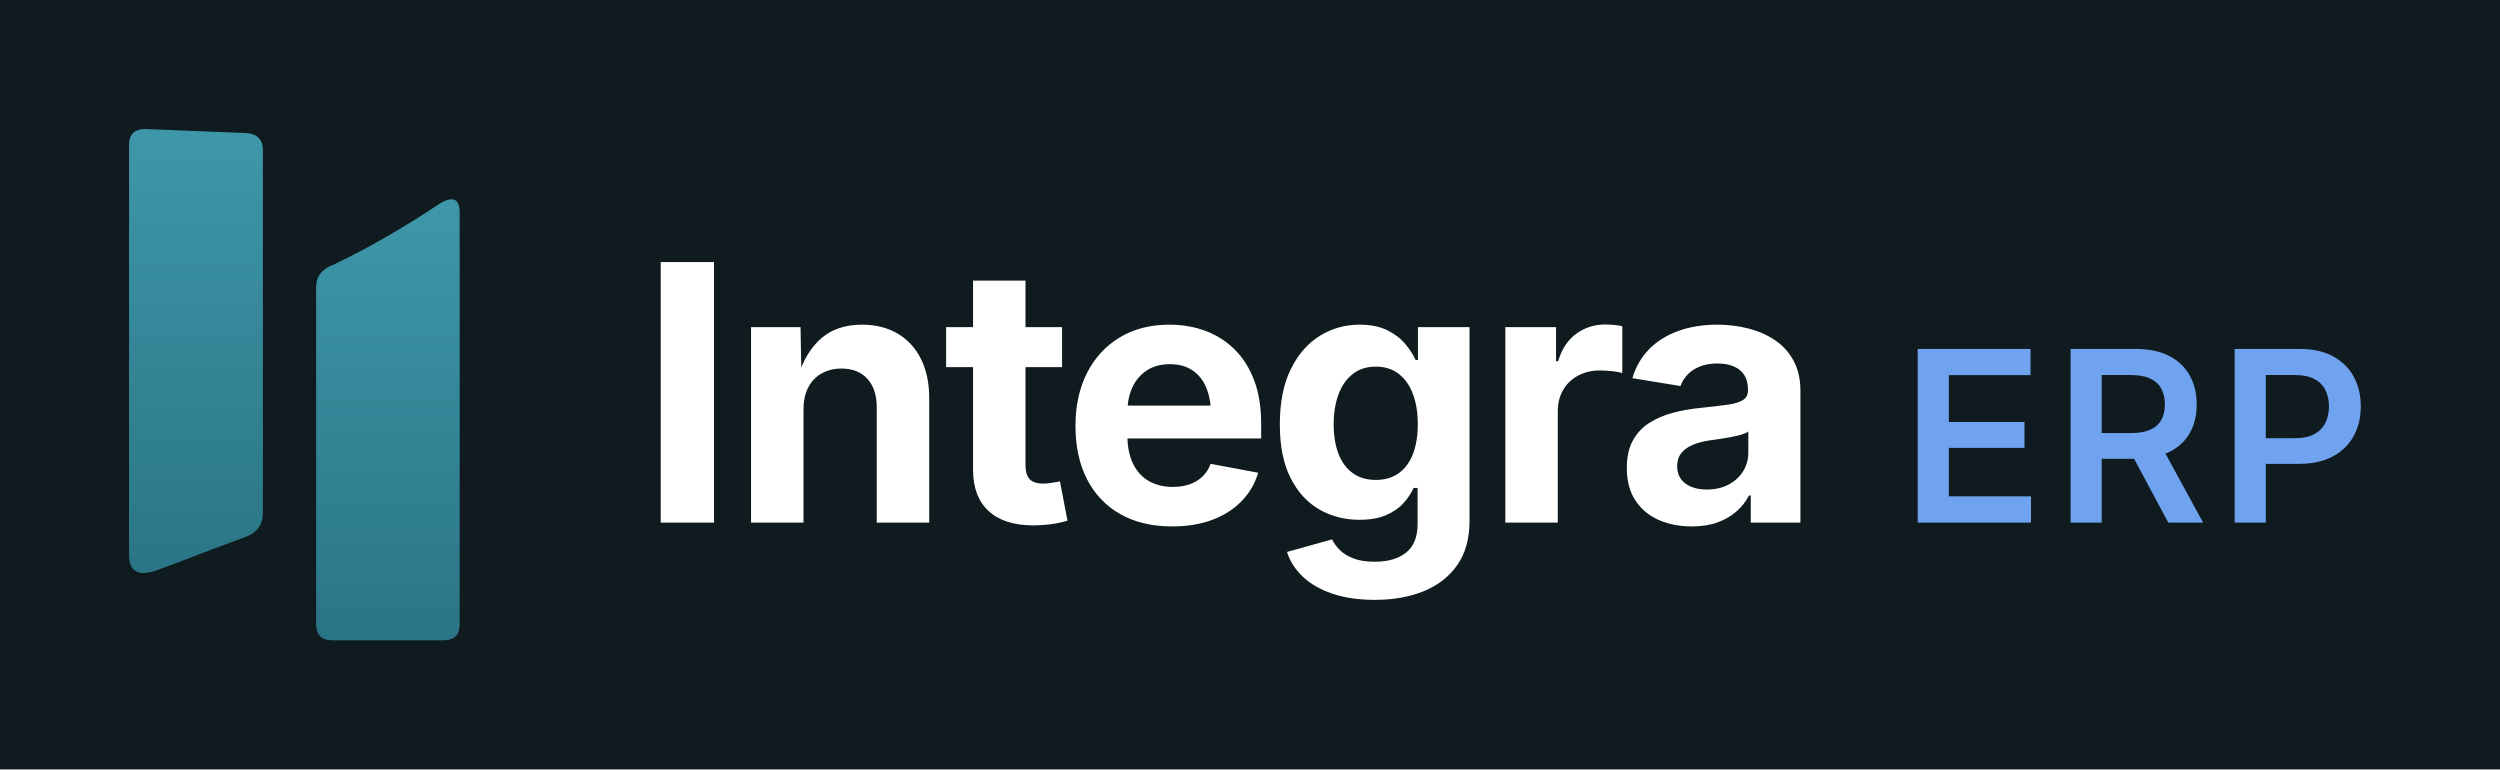
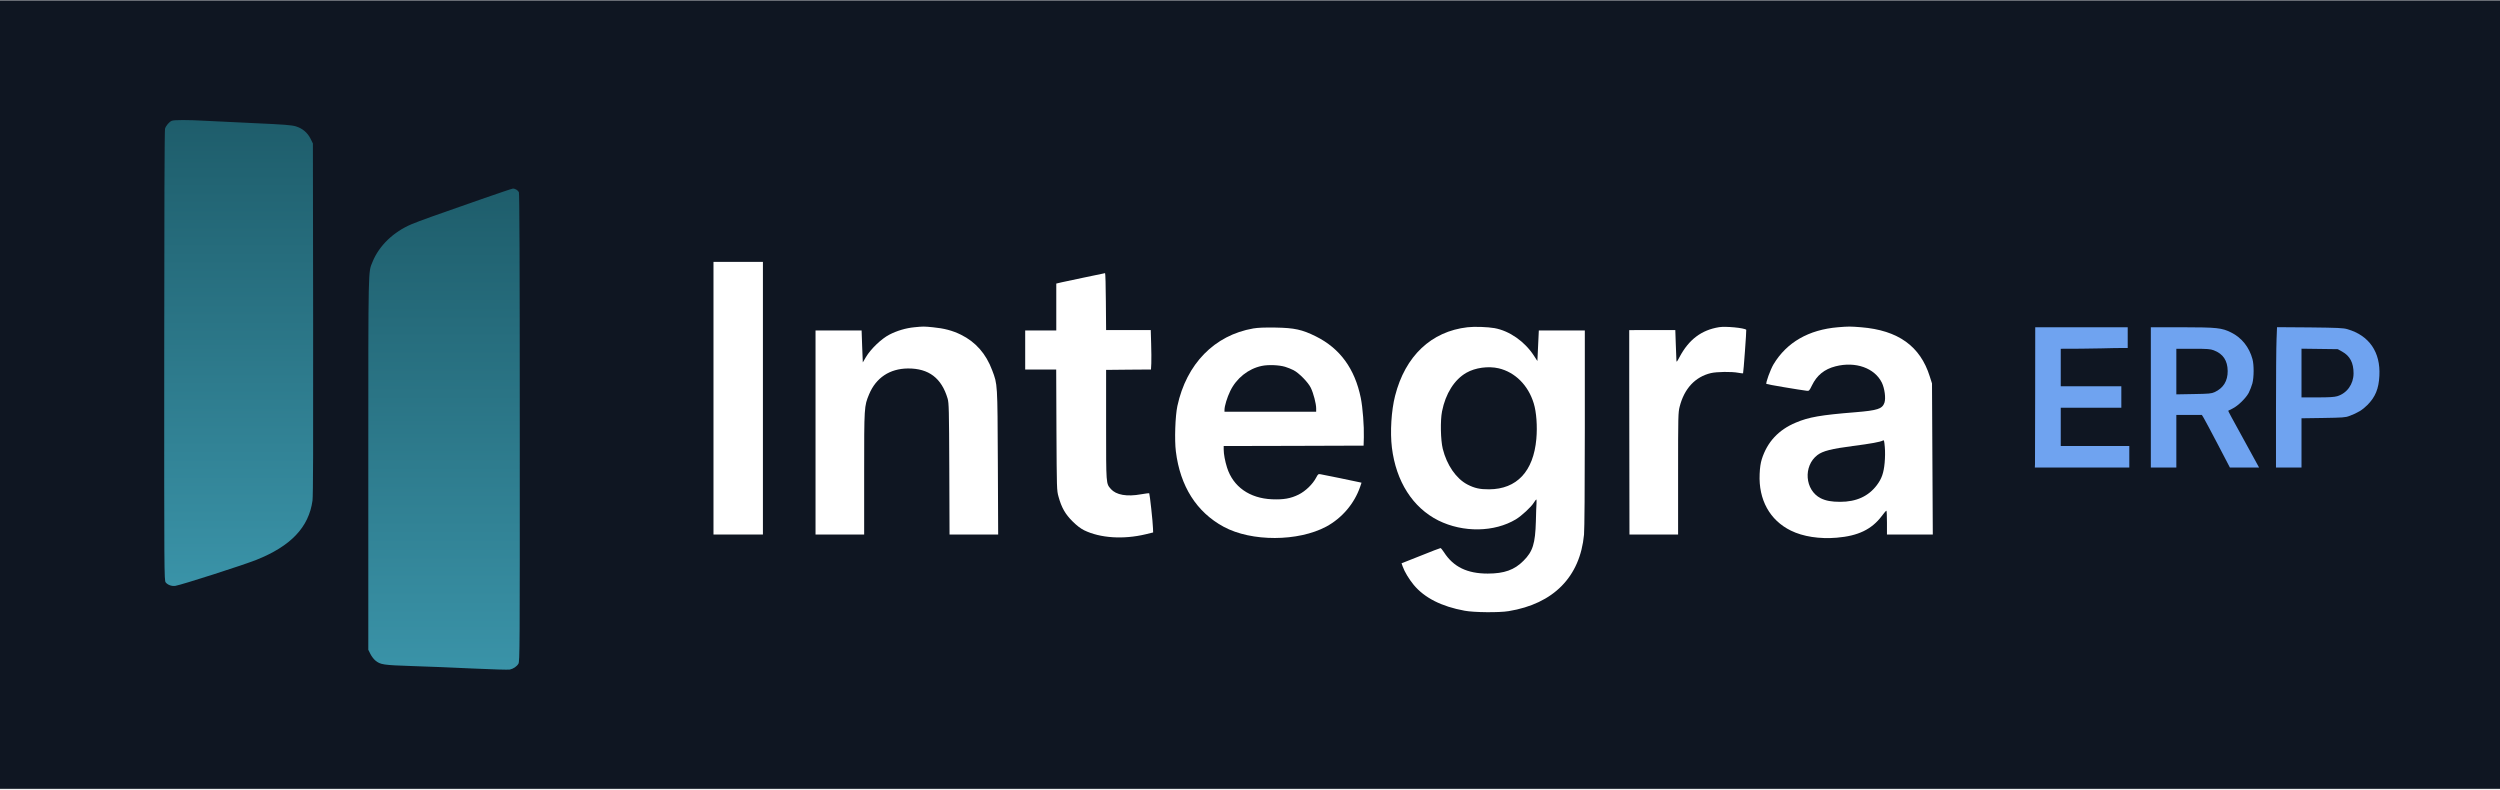
- <svg xmlns="http://www.w3.org/2000/svg" viewBox="0 0 1550 477" width="1550" height="477">
+ <svg xmlns="http://www.w3.org/2000/svg" viewBox="0 84 3136 989" width="1568" height="495" role="img" aria-label="Integra ERP">
  <defs>
-     <linearGradient id="ig" x1="0" y1="0" x2="0" y2="1">
-       <stop offset="0" stop-color="#3E97A9" />
-       <stop offset="1" stop-color="#2A7585" />
+     <linearGradient id="g" x1="0" y1="0" x2="0" y2="1">
+       <stop offset="0" stop-color="#3A93A8" />
+       <stop offset="1" stop-color="#1E5D6B" />
    </linearGradient>
  </defs>
-   <rect width="1550" height="477" fill="#0F1B1F" />
-   <path fill="url(#ig)" d="M90,80 L153,82.5 Q163,83.5 163,93 L163,318 Q163,329 152,333 C130,341 110,349 96,354 Q80,359 80,344 L80,90 Q80,80 90,80 Z" />
-   <path fill="url(#ig)" d="M196,178 Q196,168 207,164 C230,153 252,140 273,126 Q285,119 285,132 L285,387 Q285,397 275,397 L206,397 Q196,397 196,387 Z" />
-   <path d="M442.695 162.486V324.0H409.634V162.486ZM498.174 253.866V324.0H465.654V202.811H496.331L496.873 233.054H494.922Q499.691 217.878 509.393 209.585Q519.095 201.293 534.487 201.293Q547.061 201.293 556.438 206.767Q565.814 212.241 570.963 222.485Q576.112 232.729 576.112 246.929V324.0H543.593V252.565Q543.593 241.292 537.793 234.896Q531.994 228.501 521.696 228.501Q514.867 228.501 509.501 231.482Q504.136 234.463 501.155 240.1Q498.174 245.736 498.174 253.866ZM658.473 202.811V227.634H586.605V202.811ZM603.298 173.977H635.818V288.554Q635.818 294.299 638.365 297.063Q640.913 299.827 646.875 299.827Q648.717 299.827 652.078 299.339Q655.438 298.852 657.172 298.418L661.834 322.808Q656.414 324.434 651.048 325.084Q645.682 325.734 640.804 325.734Q622.593 325.734 612.946 316.846Q603.298 307.957 603.298 291.372ZM726.634 326.385Q708.098 326.385 694.657 318.797Q681.215 311.209 674.007 297.226Q666.798 283.242 666.798 264.056Q666.798 245.303 673.953 231.211Q681.107 217.119 694.223 209.206Q707.339 201.293 725.008 201.293Q736.932 201.293 747.23 205.087Q757.528 208.881 765.332 216.523Q773.137 224.165 777.527 235.655Q781.917 247.146 781.917 262.755V271.86H680.131V251.481H765.983L750.807 256.901Q750.807 247.471 747.934 240.479Q745.062 233.487 739.371 229.639Q733.68 225.791 725.333 225.791Q716.878 225.791 710.971 229.693Q705.063 233.596 702.028 240.262Q698.993 246.929 698.993 255.492V269.909Q698.993 280.424 702.516 287.578Q706.038 294.732 712.38 298.31Q718.721 301.887 727.176 301.887Q732.921 301.887 737.582 300.261Q742.244 298.635 745.55 295.437Q748.856 292.239 750.59 287.578L780.075 293.106Q777.148 303.079 769.885 310.613Q762.622 318.146 751.728 322.266Q740.834 326.385 726.634 326.385ZM852.463 371.912Q837.287 371.912 826.014 368.064Q814.74 364.216 807.695 357.495Q800.649 350.774 797.939 342.211L825.905 334.406Q827.423 337.767 830.621 340.964Q833.819 344.162 839.13 346.222Q844.442 348.281 852.246 348.281Q864.712 348.281 871.812 342.59Q878.912 336.899 878.912 324.867V302.537H876.419Q874.251 307.415 870.132 311.968Q866.013 316.521 859.346 319.393Q852.68 322.266 842.816 322.266Q829.157 322.266 817.992 315.87Q806.827 309.475 800.161 296.358Q793.494 283.242 793.494 263.188Q793.494 242.701 800.269 228.935Q807.044 215.168 818.263 208.23Q829.483 201.293 842.924 201.293Q853.113 201.293 860.051 204.708Q866.988 208.122 871.27 213.271Q875.552 218.42 877.72 223.189H879.129V202.811H911.107V323.024Q911.107 339.393 903.573 350.232Q896.039 361.072 882.815 366.492Q869.59 371.912 852.463 371.912ZM853.005 297.551Q861.352 297.551 867.151 293.432Q872.95 289.312 875.986 281.562Q879.021 273.812 879.021 262.972Q879.021 252.24 875.986 244.219Q872.95 236.197 867.151 231.753Q861.352 227.309 853.005 227.309Q844.442 227.309 838.642 231.916Q832.843 236.522 829.862 244.544Q826.881 252.565 826.881 262.972Q826.881 273.595 829.862 281.345Q832.843 289.096 838.696 293.323Q844.55 297.551 853.005 297.551ZM933.307 324.0V202.811H964.742V223.948H966.043Q969.403 212.675 977.262 206.93Q985.121 201.185 995.311 201.185Q997.804 201.185 1000.73 201.456Q1003.657 201.727 1005.825 202.269V231.319Q1003.657 230.561 999.538 230.127Q995.419 229.693 991.733 229.693Q984.362 229.693 978.4 232.891Q972.438 236.089 969.132 241.78Q965.826 247.471 965.826 255.059V324.0ZM1048.946 326.385Q1037.456 326.385 1028.296 322.32Q1019.137 318.255 1013.879 310.179Q1008.622 302.104 1008.622 290.071Q1008.622 279.99 1012.362 273.161Q1016.101 266.332 1022.551 262.213Q1029.001 258.094 1037.185 255.926Q1045.369 253.758 1054.366 252.891Q1064.881 251.807 1071.33 250.885Q1077.78 249.964 1080.761 247.958Q1083.742 245.953 1083.742 242.051V241.509Q1083.742 236.306 1081.574 232.729Q1079.406 229.151 1075.124 227.254Q1070.843 225.357 1064.772 225.357Q1058.485 225.357 1053.824 227.254Q1049.163 229.151 1046.236 232.295Q1043.309 235.438 1041.9 239.341L1012.091 234.463Q1015.234 223.84 1022.497 216.469Q1029.76 209.098 1040.545 205.195Q1051.331 201.293 1064.881 201.293Q1074.637 201.293 1083.85 203.624Q1093.064 205.954 1100.381 210.832Q1107.698 215.71 1111.98 223.569Q1116.262 231.428 1116.262 242.376V324.0H1085.476V307.198H1084.392Q1081.466 312.835 1076.588 317.117Q1071.71 321.398 1064.826 323.892Q1057.943 326.385 1048.946 326.385ZM1058.16 303.513Q1065.856 303.513 1071.656 300.478Q1077.455 297.442 1080.707 292.239Q1083.959 287.036 1083.959 280.641V267.524Q1082.55 268.608 1079.623 269.476Q1076.696 270.343 1073.119 270.993Q1069.542 271.644 1066.073 272.186Q1062.604 272.728 1059.894 273.053Q1053.932 273.92 1049.38 275.871Q1044.827 277.822 1042.334 281.02Q1039.841 284.218 1039.841 289.204Q1039.841 293.865 1042.225 297.063Q1044.61 300.261 1048.729 301.887Q1052.848 303.513 1058.16 303.513Z" fill="#FFFFFF" />
-   <path d="M1188.976 324.0V216.324H1258.929V232.584H1208.271V261.635H1255.172V277.678H1208.271V307.74H1259.219V324.0ZM1283.766 324.0V216.324H1324.018Q1336.375 216.324 1344.83 220.66Q1353.285 224.996 1357.621 232.765Q1361.957 240.533 1361.957 250.795Q1361.957 261.057 1357.585 268.645Q1353.213 276.232 1344.686 280.352Q1336.158 284.471 1323.729 284.471H1294.967V268.5H1321.199Q1328.498 268.5 1333.123 266.44Q1337.748 264.381 1339.988 260.406Q1342.229 256.432 1342.229 250.795Q1342.229 245.014 1339.988 240.931Q1337.748 236.848 1333.087 234.68Q1328.426 232.512 1321.055 232.512H1303.061V324.0ZM1344.324 324.0 1318.164 275.148H1339.266L1365.932 324.0ZM1385.493 324.0V216.324H1425.745Q1438.102 216.324 1446.557 220.949Q1455.012 225.574 1459.348 233.632Q1463.684 241.689 1463.684 251.951Q1463.684 262.285 1459.312 270.307Q1454.94 278.328 1446.413 282.953Q1437.885 287.578 1425.456 287.578H1398.789V271.68H1422.926Q1430.225 271.68 1434.886 269.15Q1439.547 266.621 1441.751 262.141Q1443.956 257.66 1443.956 251.951Q1443.956 246.242 1441.751 241.834Q1439.547 237.426 1434.85 234.969Q1430.153 232.512 1422.782 232.512H1404.788V324.0Z" fill="#6FA3F0" />
+   <rect x="0" y="84" width="3136" height="989" fill="#0F1622" />
+   <g transform="translate(0,1374) scale(0.1,-0.1)">
+     <g fill="url(#g)">
+       <path d="M2155 11390 c-32 -13 -75 -63 -85 -100 -6 -21 -10 -1071 -10 -2849 -1 -2737 0 -2816 18 -2841 24 -32 77 -51 122 -44 79 13 843 258 1013 325 435 173 660 409 707 744 8 58 10 697 8 2280 l-3 2200 -28 57 c-39 79 -103 133 -186 158 -55 16 -140 23 -516 40 -247 11 -529 25 -625 30 -212 12 -388 12 -415 0z" />
+       <path d="M6045 10409 c-562 -196 -784 -275 -881 -316 -227 -95 -409 -270 -491 -473 -55 -138 -53 -3 -53 -2531 l0 -2335 26 -52 c14 -29 42 -65 62 -82 64 -53 99 -58 462 -70 184 -6 528 -19 765 -31 236 -11 443 -17 460 -13 44 9 88 39 108 73 17 30 18 154 17 2961 0 2082 -4 2937 -11 2954 -12 25 -48 47 -77 45 -9 0 -183 -59 -387 -130z" />
+     </g>
+     <g fill="#FFFFFF">
+       <path d="M8950 7910 l0 -1710 310 0 310 0 0 1710 0 1710 -310 0 -310 0 0 -1710z" />
+       <path d="M13835 9473 c-11 -3 -117 -25 -235 -49 -118 -25 -245 -52 -282 -60 l-68 -16 0 -294 0 -294 -195 0 -195 0 0 -245 0 -245 195 0 194 0 3 -757 c4 -747 4 -759 26 -838 38 -138 85 -220 176 -310 55 -55 102 -90 146 -112 202 -98 491 -117 771 -50 l94 23 -2 54 c-1 71 -41 431 -47 437 -3 3 -48 -3 -101 -12 -180 -33 -315 -9 -381 67 -60 69 -59 49 -59 803 l0 690 282 3 281 2 4 78 c2 42 1 154 -2 247 l-5 170 -280 0 -280 0 -3 358 c-1 196 -6 356 -10 356 -4 -1 -16 -3 -27 -6z" />
+       <path d="M11470 8800 c-106 -10 -220 -44 -314 -93 -99 -51 -232 -178 -293 -280 l-40 -68 -8 200 -7 201 -289 0 -289 0 0 -1280 0 -1280 305 0 305 0 0 765 c0 843 0 844 62 994 87 208 259 322 488 324 261 1 421 -121 497 -378 16 -55 18 -132 21 -882 l3 -823 305 0 305 0 -4 903 c-5 998 -3 978 -71 1157 -77 207 -207 355 -391 446 -108 53 -211 80 -354 94 -114 11 -119 11 -231 0z" />
+       <path d="M18409 8800 c-456 -52 -782 -361 -909 -860 -47 -184 -64 -455 -40 -650 52 -425 262 -753 583 -914 311 -154 702 -148 973 15 72 44 192 155 224 208 14 22 28 41 31 41 3 0 5 -21 3 -47 -2 -27 -6 -129 -8 -228 -8 -279 -38 -378 -156 -495 -113 -114 -241 -160 -448 -160 -258 0 -431 84 -549 268 -18 28 -38 52 -43 52 -6 0 -118 -43 -249 -96 l-240 -95 15 -42 c23 -65 78 -156 137 -228 135 -163 349 -272 640 -325 115 -22 434 -25 552 -5 562 92 895 430 945 960 6 64 10 586 10 1334 l0 1227 -289 0 -288 0 -9 -192 -9 -192 -44 68 c-116 178 -306 311 -494 345 -85 15 -251 21 -338 11z m390 -515 c207 -49 371 -213 440 -439 34 -109 47 -289 33 -446 -36 -408 -245 -631 -592 -633 -115 -1 -183 14 -272 60 -142 74 -259 244 -310 448 -27 110 -32 356 -9 470 44 223 155 398 305 484 112 64 274 86 405 56z" />
+       <path d="M21565 8801 c-223 -36 -380 -155 -497 -375 -34 -64 -38 -68 -39 -41 -1 17 -4 109 -8 205 l-6 175 -289 0 -289 -1 0 -649 c0 -358 1 -935 2 -1282 l1 -633 305 0 305 0 0 763 c0 731 1 767 20 842 58 227 195 373 392 420 74 17 259 20 342 4 32 -6 59 -9 61 -7 5 5 44 542 40 546 -23 24 -258 46 -340 33z" />
+       <path d="M23055 8800 c-367 -31 -642 -189 -808 -465 -39 -66 -101 -236 -89 -246 6 -6 422 -76 507 -86 28 -3 32 1 64 67 62 128 156 204 296 240 251 64 490 -21 581 -205 35 -73 51 -194 33 -250 -27 -79 -85 -98 -364 -121 -437 -35 -585 -61 -748 -130 -218 -91 -359 -244 -427 -459 -15 -48 -24 -107 -27 -186 -15 -322 127 -580 392 -710 152 -75 359 -107 574 -89 269 22 439 104 566 272 27 37 53 67 58 67 4 1 7 -66 7 -149 l0 -150 288 0 287 0 -5 947 -5 948 -28 88 c-119 380 -397 579 -861 617 -140 11 -156 11 -291 0z m586 -1701 c-12 -128 -37 -199 -98 -280 -105 -139 -257 -209 -460 -209 -108 0 -180 13 -244 45 -199 101 -222 404 -41 542 67 51 179 79 442 113 231 30 346 51 379 69 14 9 17 -1 24 -82 5 -54 4 -136 -2 -198z" />
+       <path d="M15721 8785 c-487 -85 -838 -444 -952 -973 -27 -126 -37 -427 -19 -569 54 -438 260 -762 600 -946 349 -189 934 -187 1288 3 197 107 350 287 423 497 l18 53 -22 5 c-37 9 -460 96 -492 101 -28 5 -32 2 -55 -42 -43 -82 -132 -169 -220 -213 -99 -49 -188 -65 -334 -59 -282 12 -488 158 -564 398 -25 79 -42 169 -42 227 l0 43 878 2 877 3 3 105 c4 140 -14 371 -38 492 -75 368 -261 623 -565 774 -172 85 -267 106 -505 110 -139 2 -219 -1 -279 -11z m399 -481 c30 -9 78 -28 105 -42 68 -34 185 -153 218 -222 33 -68 67 -199 67 -257 l0 -43 -575 0 -575 0 0 23 c0 49 33 156 72 237 78 161 227 280 396 315 81 17 214 12 292 -11z" />
+     </g>
+   </g>
+   <g transform="translate(0,1374) scale(0.1,-0.1)" fill="#6FA3F0">
+     <path d="M25529 7963 c0 -461 -1 -857 -2 -880 l-2 -43 592 0 593 0 0 135 0 135 -430 0 -430 0 0 240 0 240 380 0 380 0 0 135 0 135 -380 0 -380 0 0 235 0 235 250 1 c138 1 255 3 260 4 6 1 82 3 170 4 l160 1 0 130 0 130 -580 0 -580 0 -1 -837z" />
+     <path d="M26980 7920 l0 -880 160 0 160 0 0 330 0 330 160 0 160 0 23 -37 c13 -21 92 -170 176 -330 l153 -293 183 0 183 0 -125 228 c-235 427 -265 483 -262 485 2 1 26 13 54 27 70 35 166 129 203 197 16 32 37 86 46 119 20 77 21 231 1 304 -40 149 -135 269 -267 334 -118 59 -178 65 -620 66 l-388 0 0 -880z m789 591 c117 -44 174 -129 175 -260 1 -125 -54 -214 -164 -265 -40 -18 -69 -21 -262 -24 l-218 -4 0 286 0 286 210 0 c180 0 217 -3 259 -19z" />
+     <path d="M28557 8649 c-4 -84 -7 -480 -7 -881 l0 -728 160 0 160 0 0 309 0 309 273 4 c244 4 278 6 327 25 103 38 164 75 226 137 100 100 143 204 151 367 16 297 -128 506 -402 585 -51 15 -119 18 -471 22 l-411 3 -6 -152z m822 -154 c99 -55 144 -140 144 -273 0 -135 -82 -250 -205 -287 -39 -11 -101 -15 -250 -15 l-198 0 0 306 0 305 228 -3 227 -3 54 -30z" />
+   </g>
</svg>
